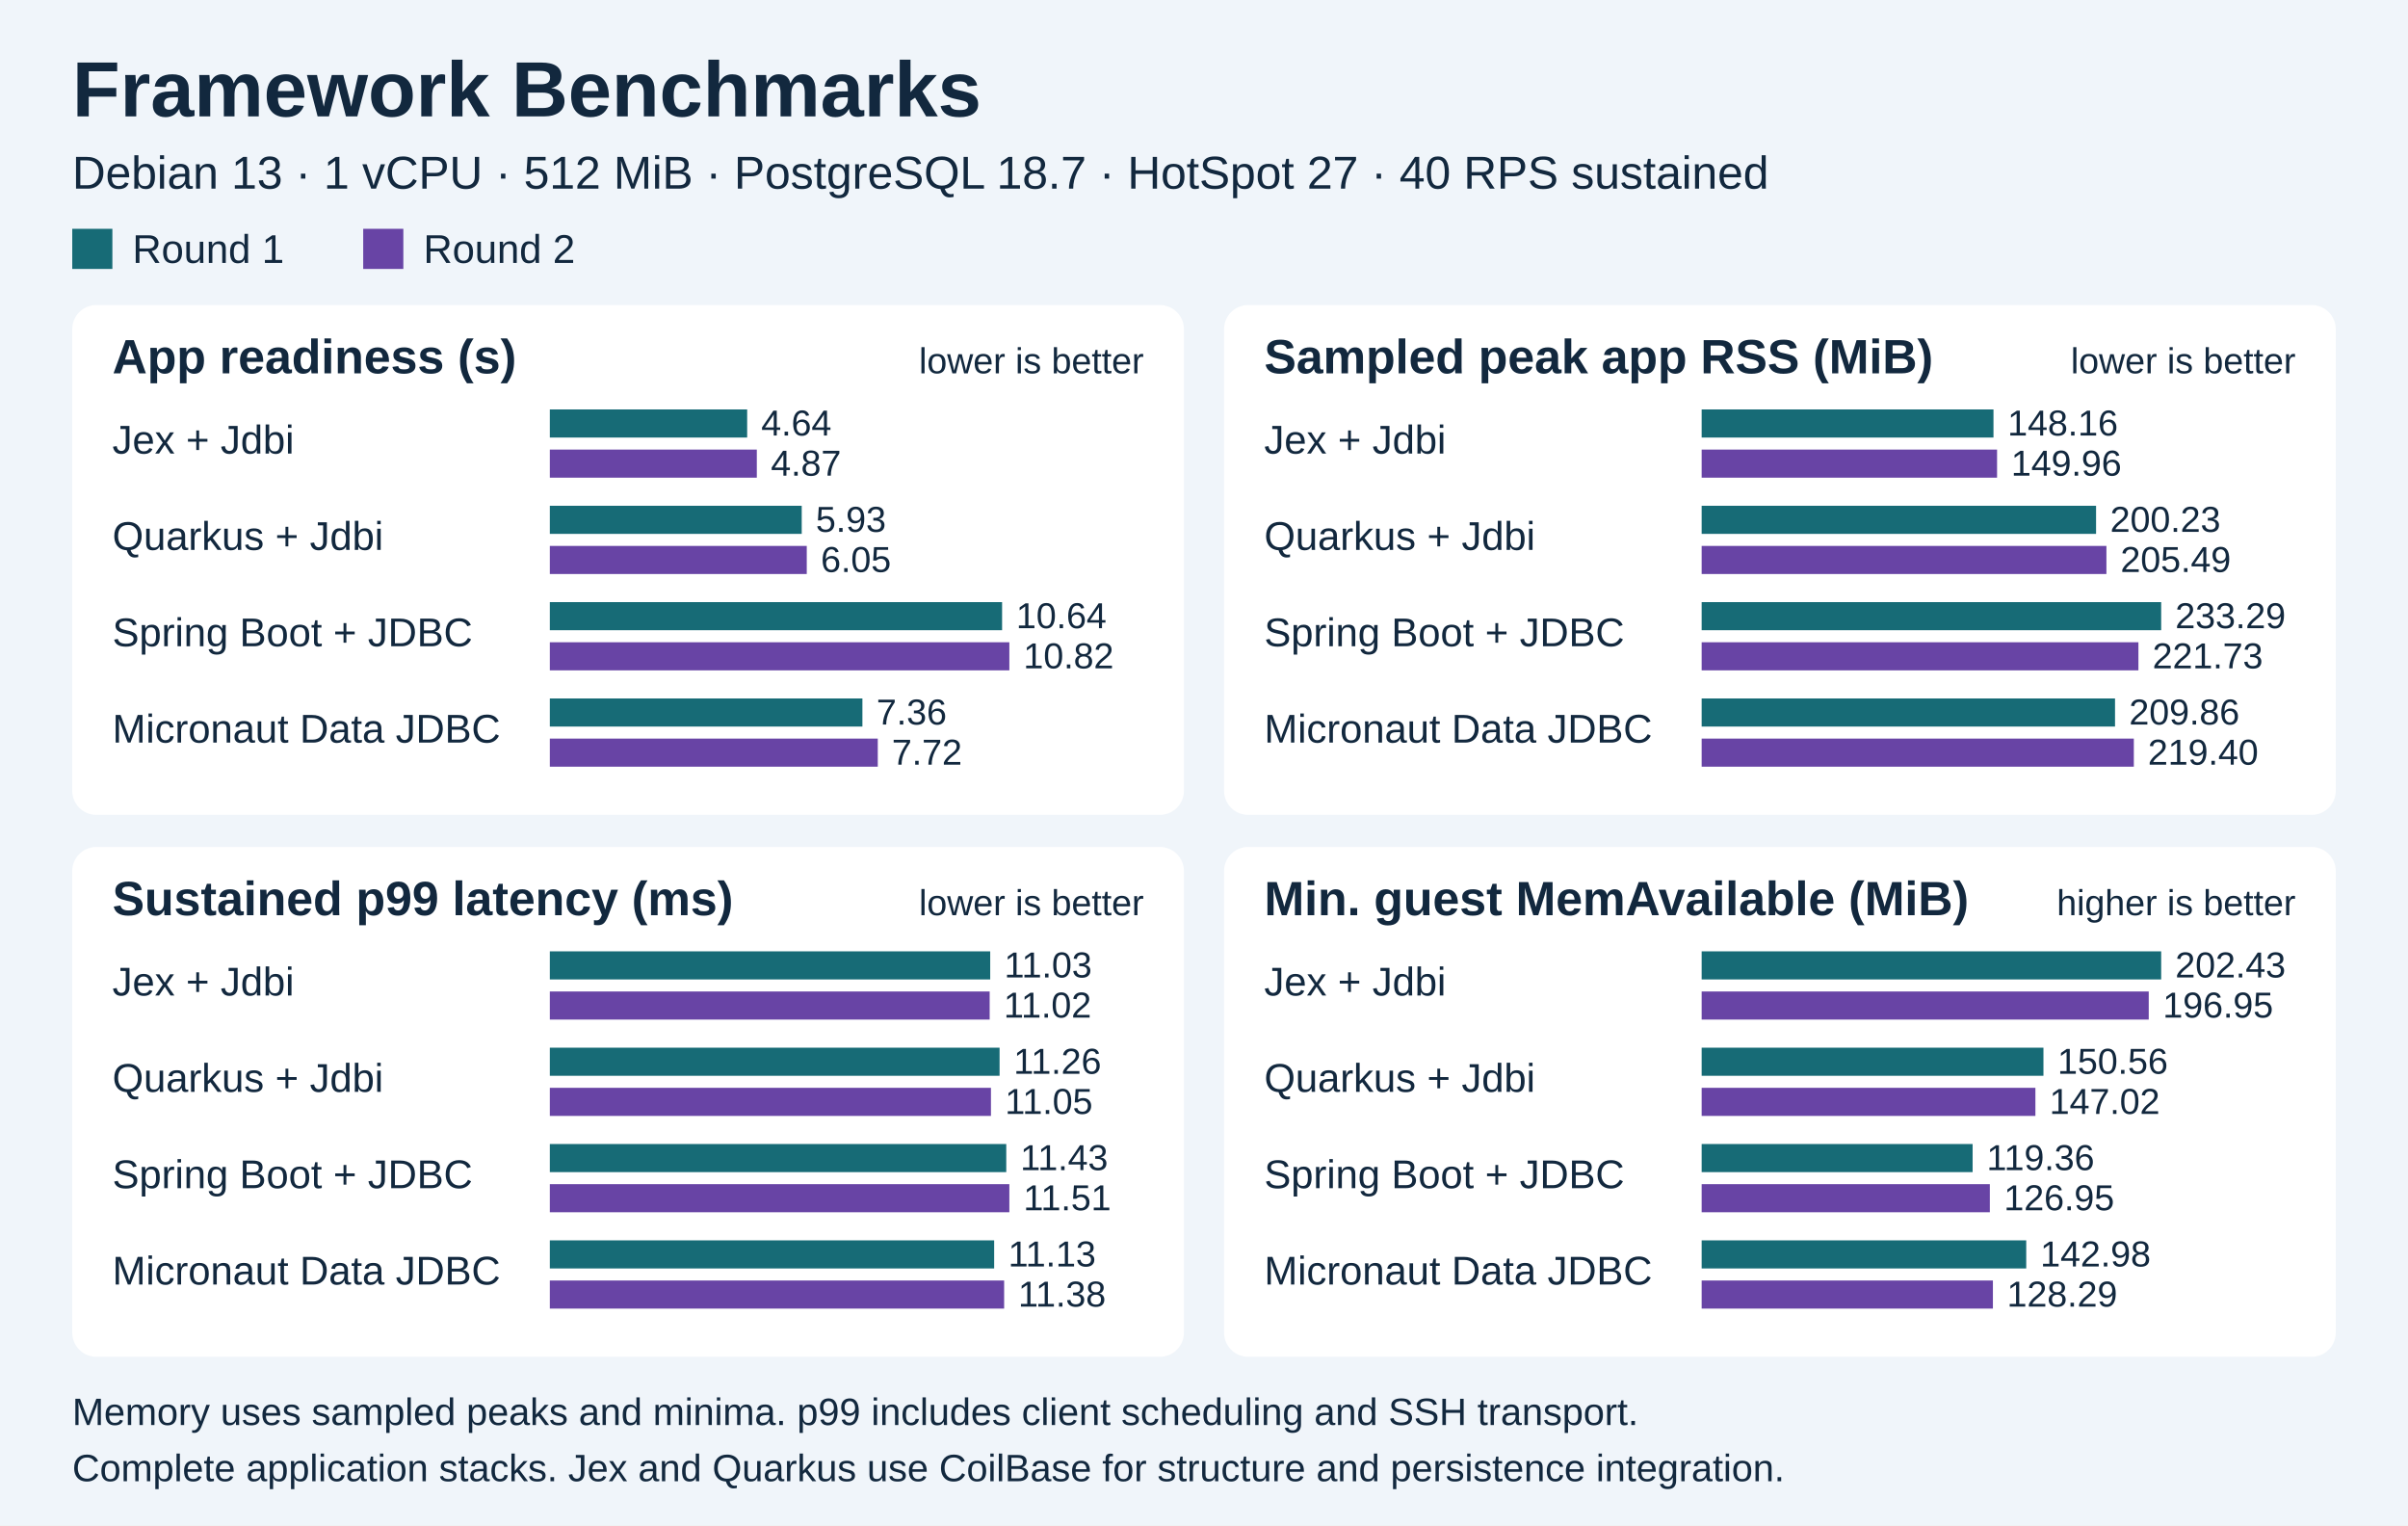
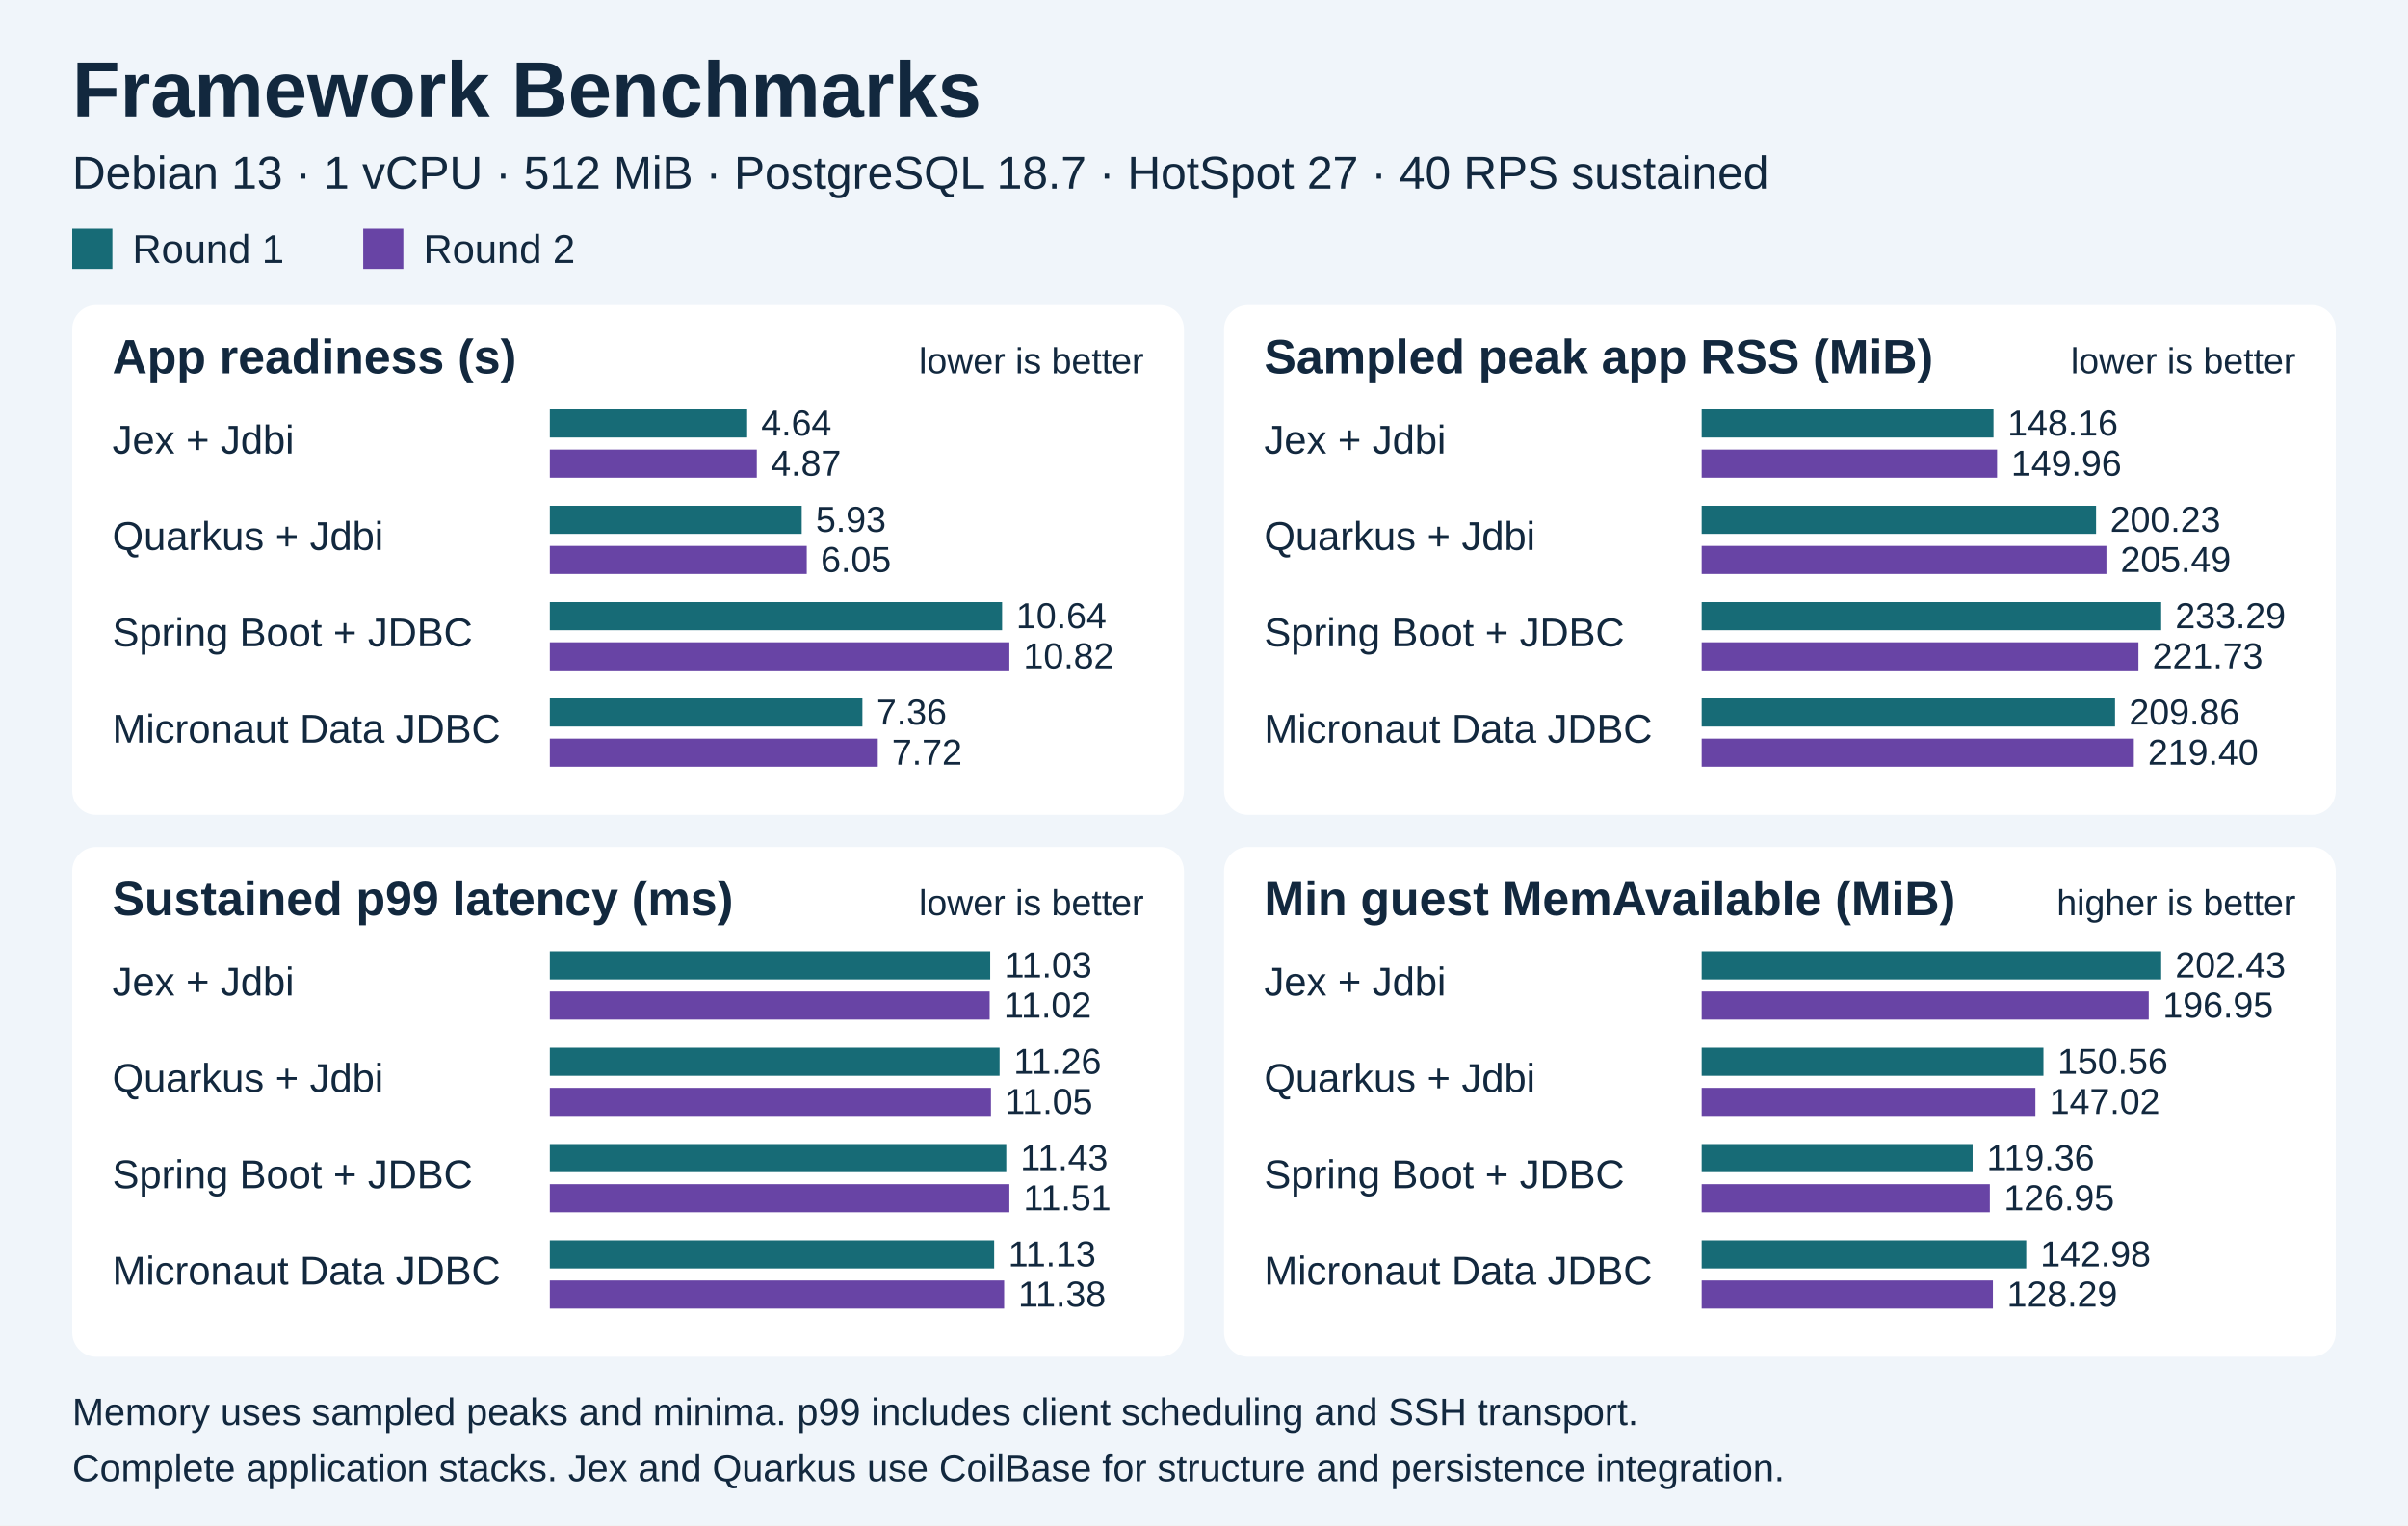
<svg xmlns="http://www.w3.org/2000/svg" viewBox="0 0 1200 760" role="img" aria-labelledby="title desc">
  <rect width="1200" height="760" fill="#f0f5fa" />
  <g font-family="Arial, Helvetica, sans-serif" fill="#12283e">
    <text x="36" y="58" font-size="39" font-weight="700">Framework Benchmarks</text>
    <text x="36" y="94" font-size="23">Debian 13 · 1 vCPU · 512 MiB · PostgreSQL 18.7 · HotSpot 27 · 40 RPS sustained</text>
    <rect x="36" y="114" width="20" height="20" fill="#176b76" />
    <text x="66" y="131" font-size="20">Round 1</text>
    <rect x="181" y="114" width="20" height="20" fill="#6844a5" />
    <text x="211" y="131" font-size="20">Round 2</text>
    <rect x="36" y="152" width="554" height="254" rx="12" fill="white" />
    <text x="56" y="186" font-size="24" font-weight="700">App readiness (s)</text>
    <text x="570" y="186" font-size="18" text-anchor="end">lower is better</text>
    <text x="56" y="226" font-size="20">Jex + Jdbi</text>
    <rect x="274" y="204" width="98.34" height="14" fill="#176b76" />
    <text x="379.34" y="217" font-size="18">4.64</text>
    <rect x="274" y="224" width="103.15" height="14" fill="#6844a5" />
    <text x="384.15" y="237" font-size="18">4.87</text>
    <text x="56" y="274" font-size="20">Quarkus + Jdbi</text>
    <rect x="274" y="252" width="125.53" height="14" fill="#176b76" />
    <text x="406.53" y="265" font-size="18">5.93</text>
    <rect x="274" y="272" width="128.04" height="14" fill="#6844a5" />
    <text x="409.04" y="285" font-size="18">6.05</text>
    <text x="56" y="322" font-size="20">Spring Boot + JDBC</text>
    <rect x="274" y="300" width="225.38" height="14" fill="#176b76" />
    <text x="506.38" y="313" font-size="18">10.64</text>
    <rect x="274" y="320" width="229.00" height="14" fill="#6844a5" />
    <text x="510.00" y="333" font-size="18">10.82</text>
    <text x="56" y="370" font-size="20">Micronaut Data JDBC</text>
    <rect x="274" y="348" width="155.77" height="14" fill="#176b76" />
    <text x="436.77" y="361" font-size="18">7.36</text>
    <rect x="274" y="368" width="163.43" height="14" fill="#6844a5" />
    <text x="444.43" y="381" font-size="18">7.72</text>
    <rect x="610" y="152" width="554" height="254" rx="12" fill="white" />
    <text x="630" y="186" font-size="24" font-weight="700">Sampled peak app RSS (MiB)</text>
    <text x="1144" y="186" font-size="18" text-anchor="end">lower is better</text>
    <text x="630" y="226" font-size="20">Jex + Jdbi</text>
    <rect x="848" y="204" width="145.43" height="14" fill="#176b76" />
    <text x="1000.43" y="217" font-size="18">148.16</text>
    <rect x="848" y="224" width="147.21" height="14" fill="#6844a5" />
    <text x="1002.21" y="237" font-size="18">149.96</text>
    <text x="630" y="274" font-size="20">Quarkus + Jdbi</text>
    <rect x="848" y="252" width="196.55" height="14" fill="#176b76" />
    <text x="1051.55" y="265" font-size="18">200.23</text>
    <rect x="848" y="272" width="201.71" height="14" fill="#6844a5" />
    <text x="1056.71" y="285" font-size="18">205.49</text>
    <text x="630" y="322" font-size="20">Spring Boot + JDBC</text>
    <rect x="848" y="300" width="229.00" height="14" fill="#176b76" />
    <text x="1084.00" y="313" font-size="18">233.29</text>
    <rect x="848" y="320" width="217.66" height="14" fill="#6844a5" />
    <text x="1072.66" y="333" font-size="18">221.73</text>
    <text x="630" y="370" font-size="20">Micronaut Data JDBC</text>
    <rect x="848" y="348" width="206.00" height="14" fill="#176b76" />
    <text x="1061.00" y="361" font-size="18">209.86</text>
    <rect x="848" y="368" width="215.37" height="14" fill="#6844a5" />
    <text x="1070.37" y="381" font-size="18">219.40</text>
    <rect x="36" y="422" width="554" height="254" rx="12" fill="white" />
    <text x="56" y="456" font-size="24" font-weight="700">Sustained p99 latency (ms)</text>
    <text x="570" y="456" font-size="18" text-anchor="end">lower is better</text>
    <text x="56" y="496" font-size="20">Jex + Jdbi</text>
    <rect x="274" y="474" width="219.46" height="14" fill="#176b76" />
    <text x="500.46" y="487" font-size="18">11.03</text>
    <rect x="274" y="494" width="219.19" height="14" fill="#6844a5" />
    <text x="500.19" y="507" font-size="18">11.02</text>
    <text x="56" y="544" font-size="20">Quarkus + Jdbi</text>
    <rect x="274" y="522" width="224.13" height="14" fill="#176b76" />
    <text x="505.13" y="535" font-size="18">11.26</text>
    <rect x="274" y="542" width="219.83" height="14" fill="#6844a5" />
    <text x="500.83" y="555" font-size="18">11.05</text>
    <text x="56" y="592" font-size="20">Spring Boot + JDBC</text>
    <rect x="274" y="570" width="227.46" height="14" fill="#176b76" />
    <text x="508.46" y="583" font-size="18">11.43</text>
    <rect x="274" y="590" width="229.00" height="14" fill="#6844a5" />
    <text x="510.00" y="603" font-size="18">11.51</text>
    <text x="56" y="640" font-size="20">Micronaut Data JDBC</text>
    <rect x="274" y="618" width="221.43" height="14" fill="#176b76" />
    <text x="502.43" y="631" font-size="18">11.13</text>
    <rect x="274" y="638" width="226.40" height="14" fill="#6844a5" />
    <text x="507.40" y="651" font-size="18">11.38</text>
    <rect x="610" y="422" width="554" height="254" rx="12" fill="white" />
-     <text x="630" y="456" font-size="24" font-weight="700">Min. guest MemAvailable (MiB)</text>
+     <text x="630" y="456" font-size="24" font-weight="700">Min guest MemAvailable (MiB)</text>
    <text x="1144" y="456" font-size="18" text-anchor="end">higher is better</text>
    <text x="630" y="496" font-size="20">Jex + Jdbi</text>
    <rect x="848" y="474" width="229.00" height="14" fill="#176b76" />
    <text x="1084.00" y="487" font-size="18">202.43</text>
    <rect x="848" y="494" width="222.80" height="14" fill="#6844a5" />
    <text x="1077.80" y="507" font-size="18">196.95</text>
    <text x="630" y="544" font-size="20">Quarkus + Jdbi</text>
    <rect x="848" y="522" width="170.33" height="14" fill="#176b76" />
    <text x="1025.33" y="535" font-size="18">150.56</text>
    <rect x="848" y="542" width="166.32" height="14" fill="#6844a5" />
    <text x="1021.32" y="555" font-size="18">147.02</text>
    <text x="630" y="592" font-size="20">Spring Boot + JDBC</text>
    <rect x="848" y="570" width="135.03" height="14" fill="#176b76" />
    <text x="990.03" y="583" font-size="18">119.36</text>
    <rect x="848" y="590" width="143.61" height="14" fill="#6844a5" />
    <text x="998.61" y="603" font-size="18">126.95</text>
    <text x="630" y="640" font-size="20">Micronaut Data JDBC</text>
    <rect x="848" y="618" width="161.75" height="14" fill="#176b76" />
    <text x="1016.75" y="631" font-size="18">142.98</text>
    <rect x="848" y="638" width="145.14" height="14" fill="#6844a5" />
    <text x="1000.14" y="651" font-size="18">128.29</text>
    <text x="36" y="710" font-size="19">Memory uses sampled peaks and minima. p99 includes client scheduling and SSH transport.</text>
    <text x="36" y="738" font-size="19">Complete application stacks. Jex and Quarkus use CoilBase for structure and persistence integration.</text>
  </g>
</svg>
